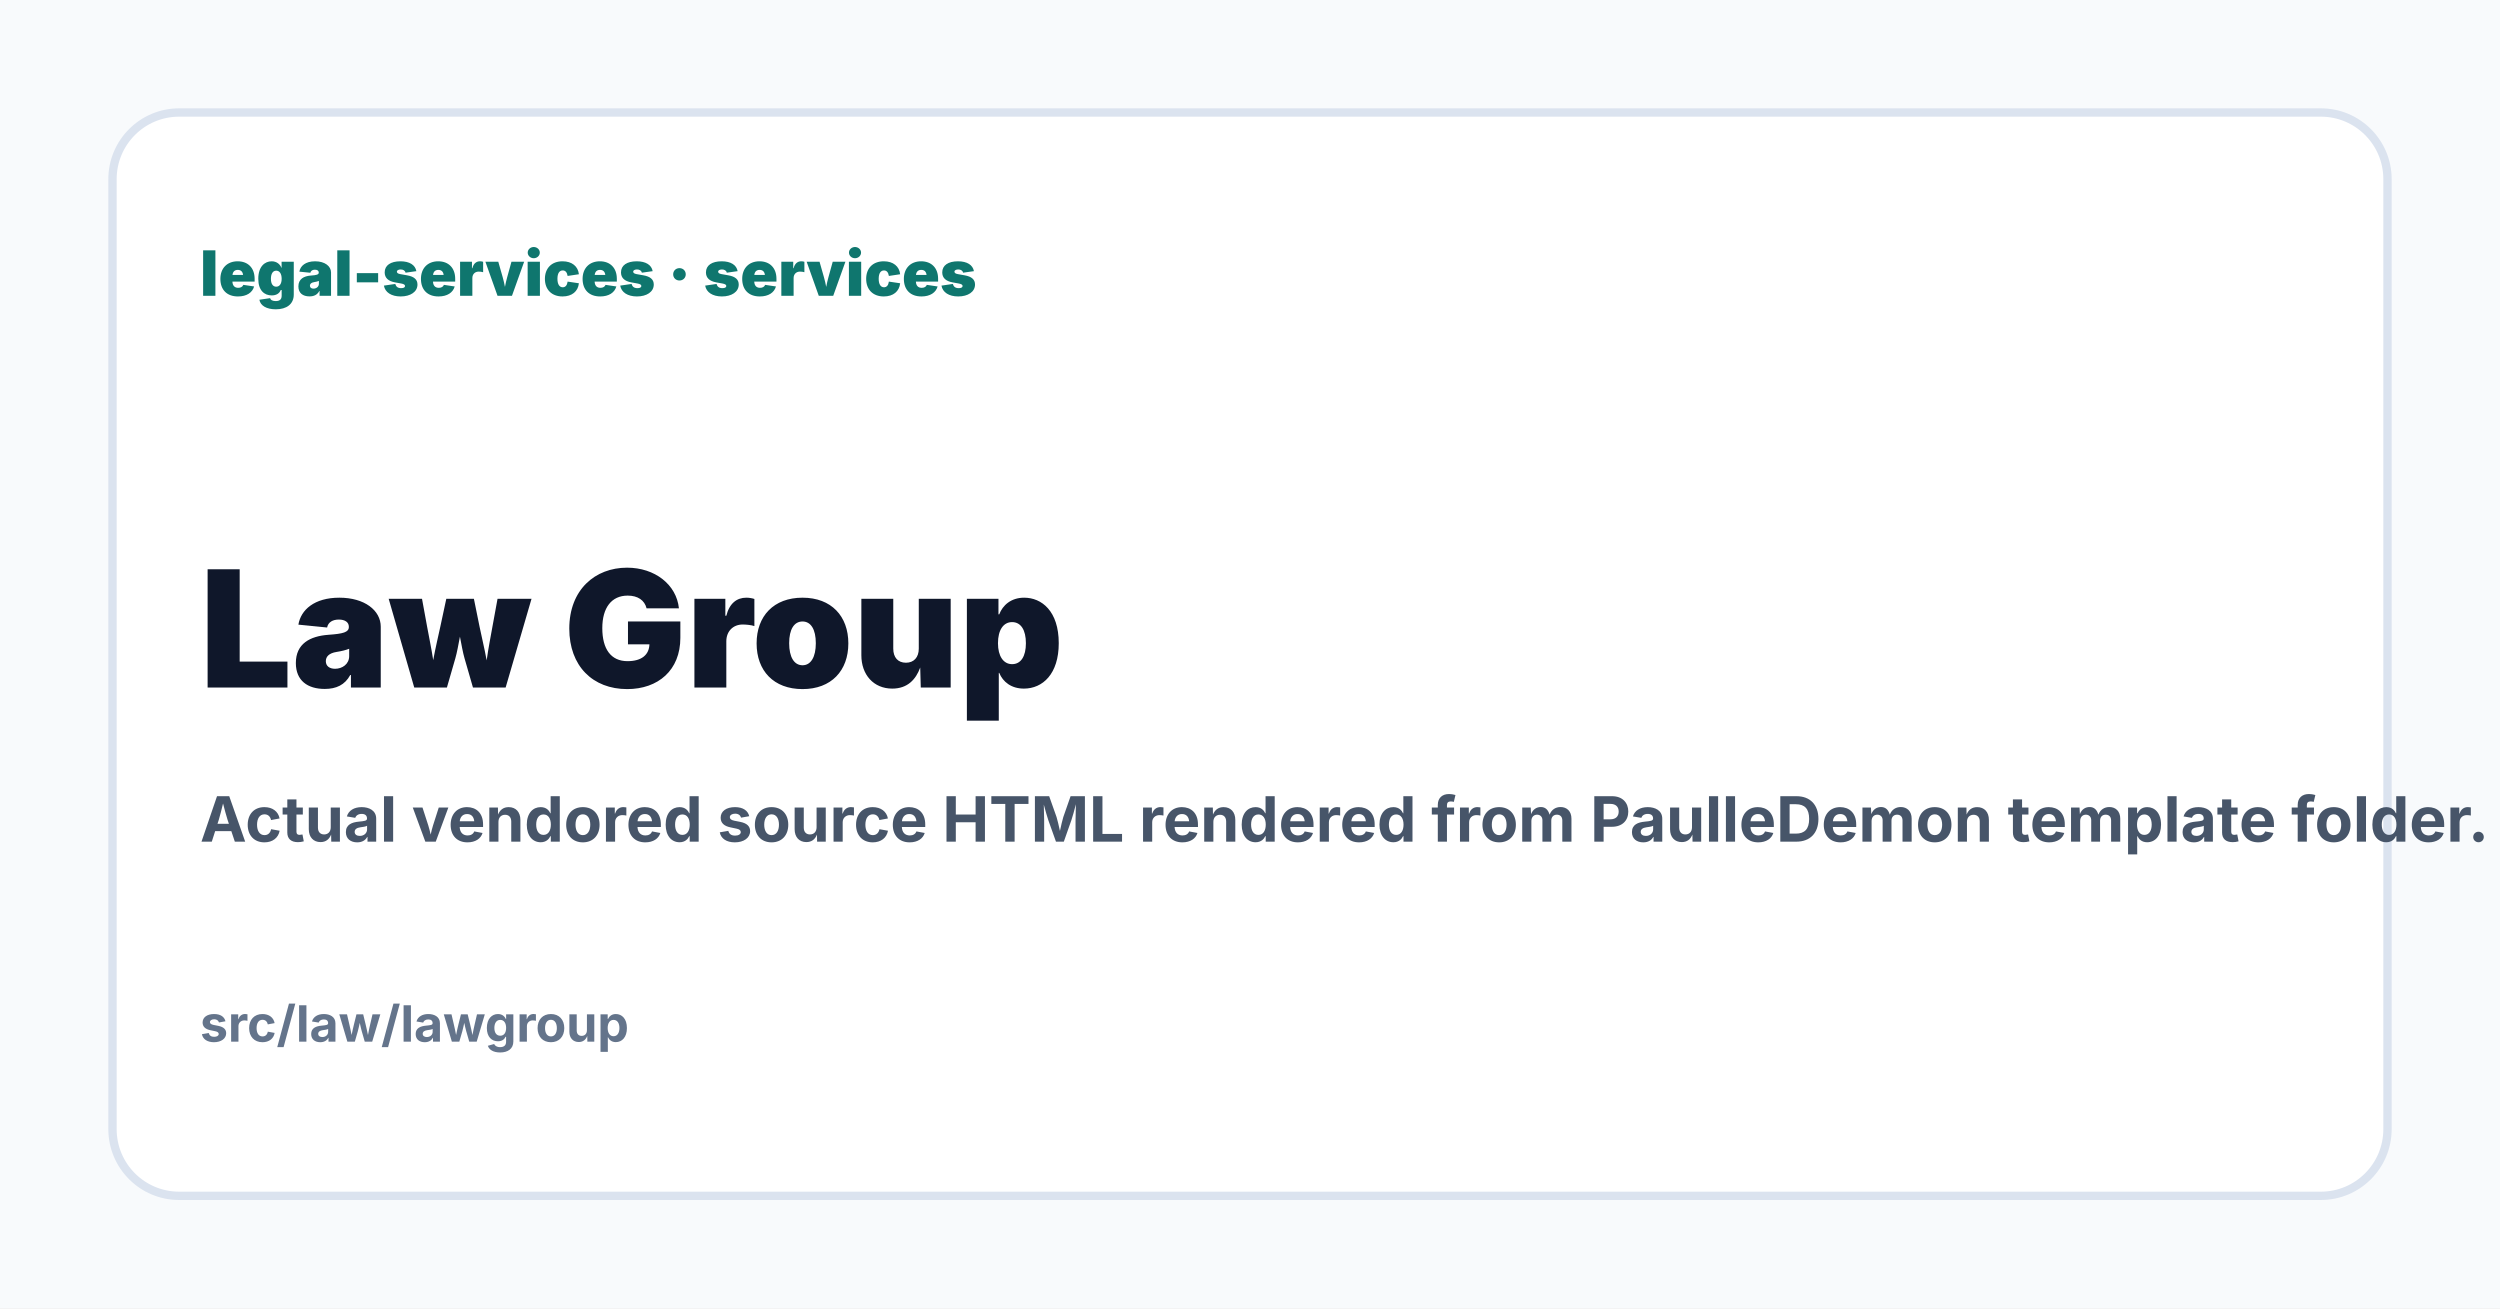
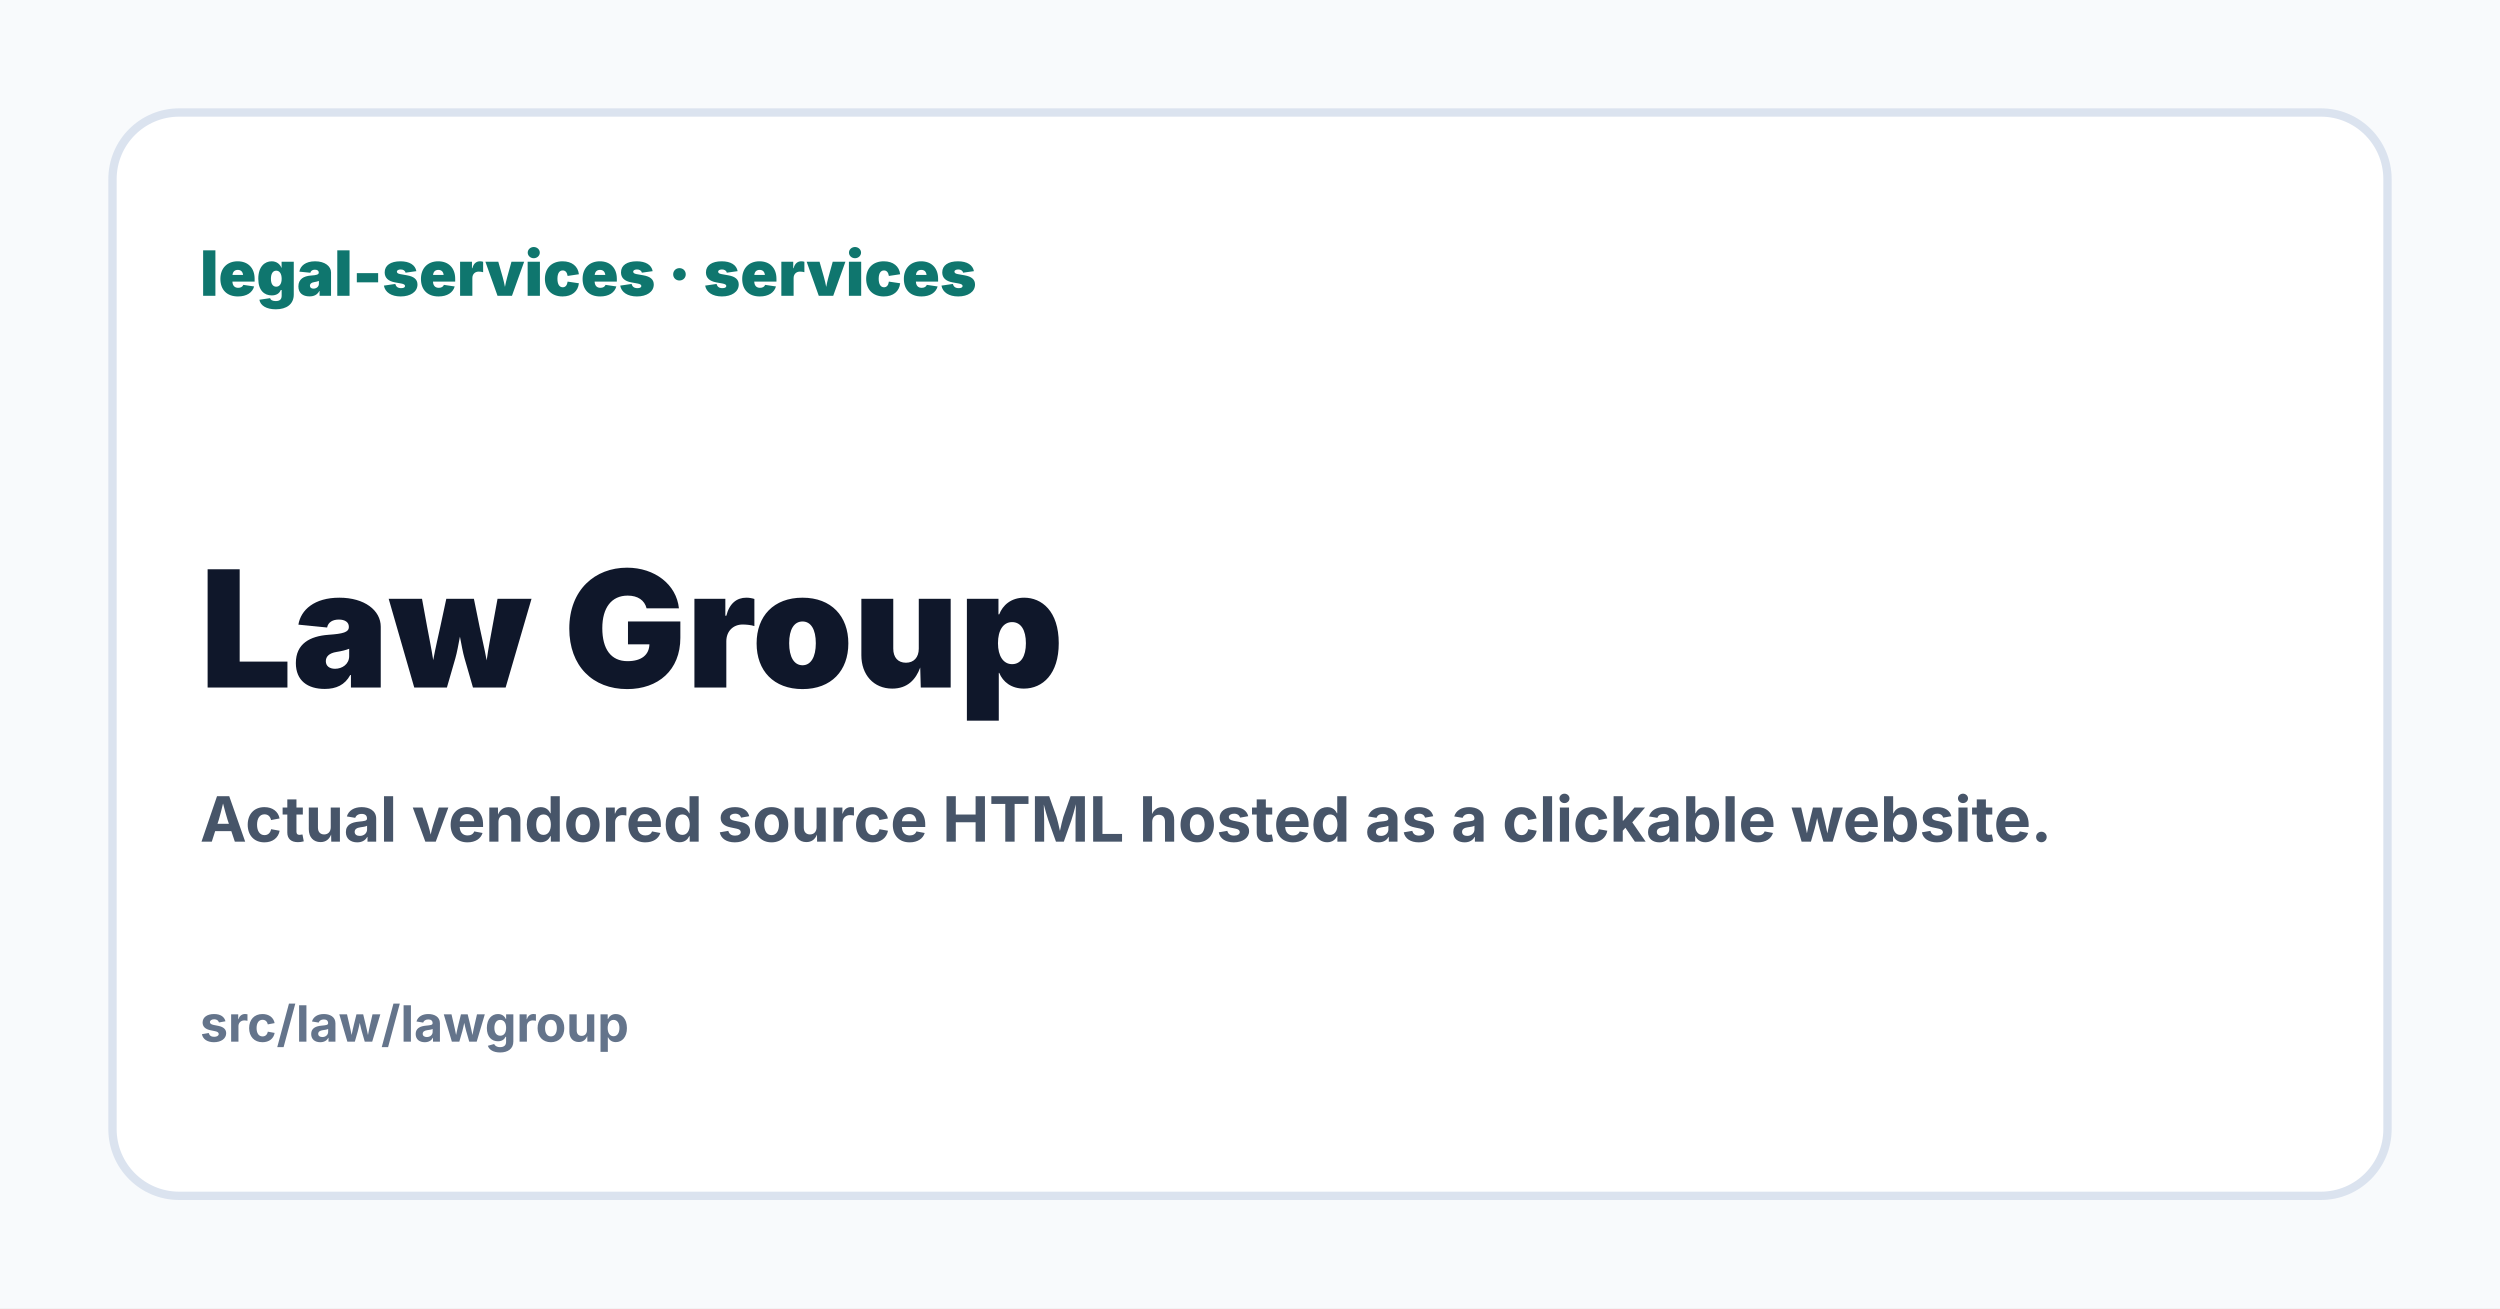
<svg xmlns="http://www.w3.org/2000/svg" width="1200" height="628" viewBox="0 0 1200 628" role="img" aria-label="Law Group preview">
  <rect width="1200" height="628" fill="#f8fafc" />
  <rect x="54" y="54" width="1092" height="520" rx="32" fill="#ffffff" stroke="#dbe3ef" stroke-width="4" />
  <text x="96" y="142" fill="#0f766e" font-family="Inter, Arial, sans-serif" font-size="30" font-weight="850">legal-services · services</text>
  <text x="96" y="330" fill="#0f172a" font-family="Inter, Arial, sans-serif" font-size="78" font-weight="900">Law Group</text>
-   <text x="96" y="404" fill="#475569" font-family="Inter, Arial, sans-serif" font-size="30" font-weight="650">Actual vendored source HTML rendered from PaulleDemon template folder.</text>
+   <text x="96" y="404" fill="#475569" font-family="Inter, Arial, sans-serif" font-size="30" font-weight="650">Actual vendored source HTML hosted as a clickable website.</text>
  <text x="96" y="500" fill="#64748b" font-family="Inter, Arial, sans-serif" font-size="24" font-weight="650">src/law/lawgroup</text>
</svg>
